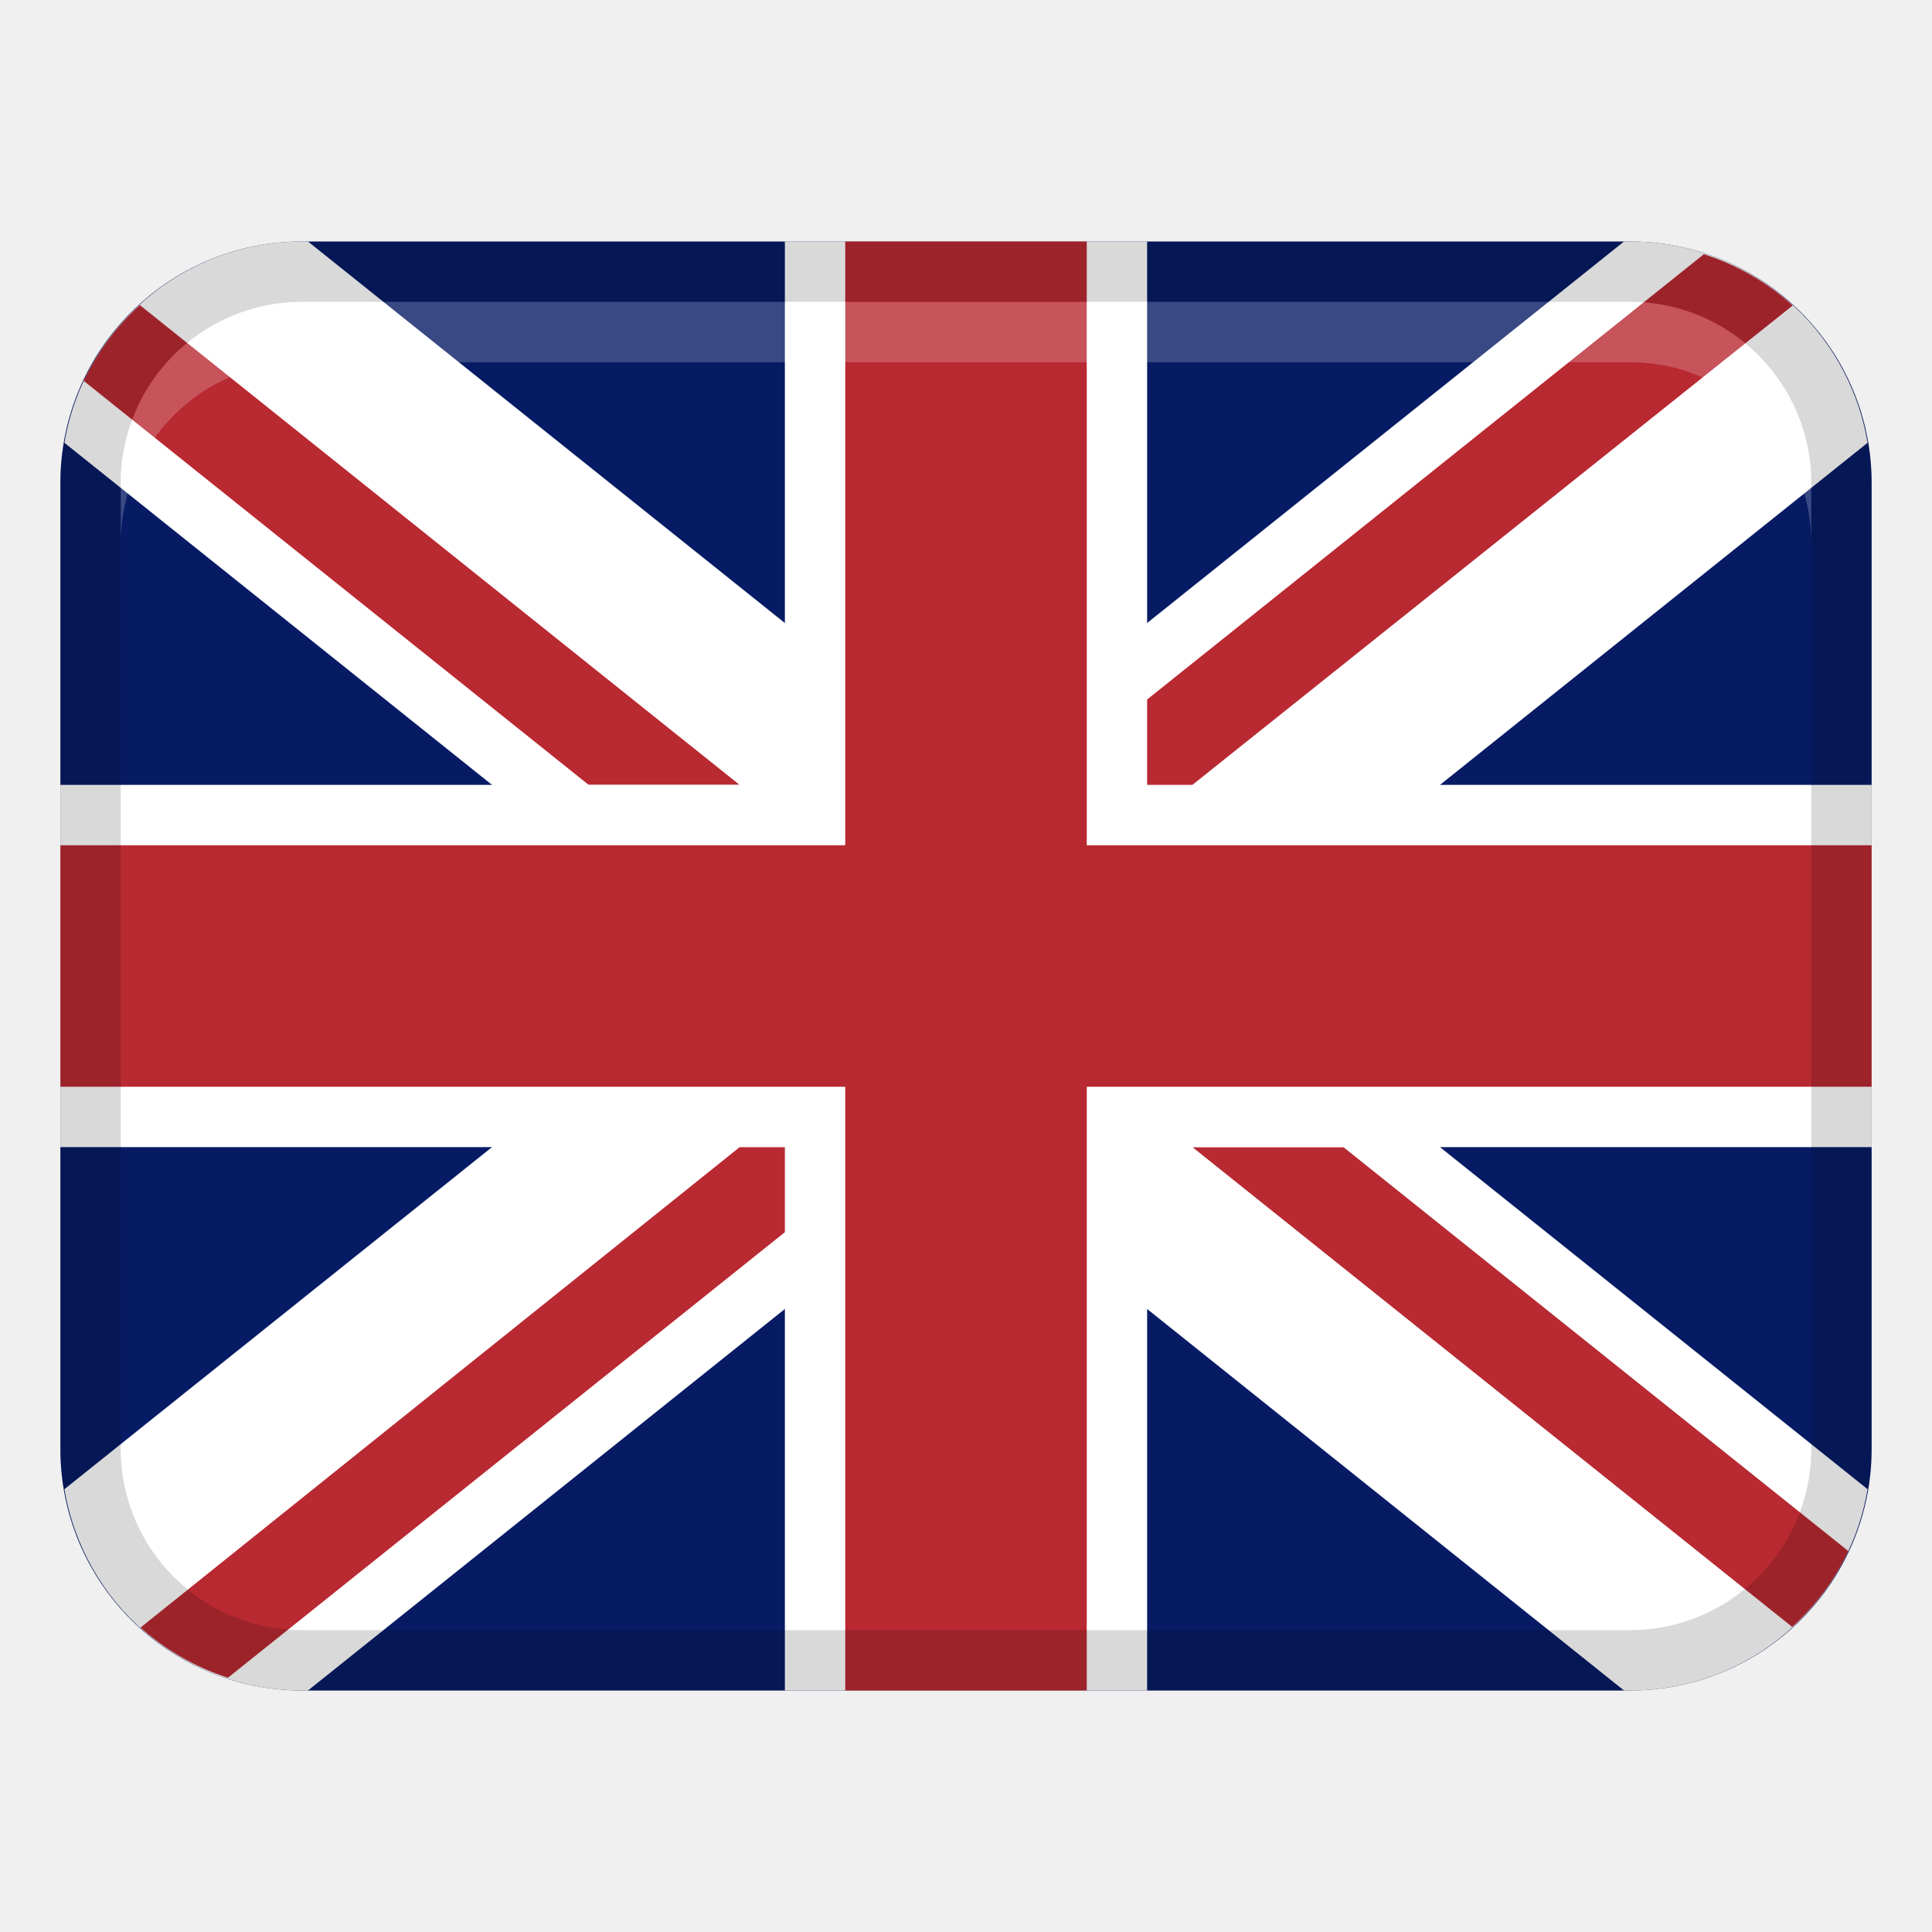
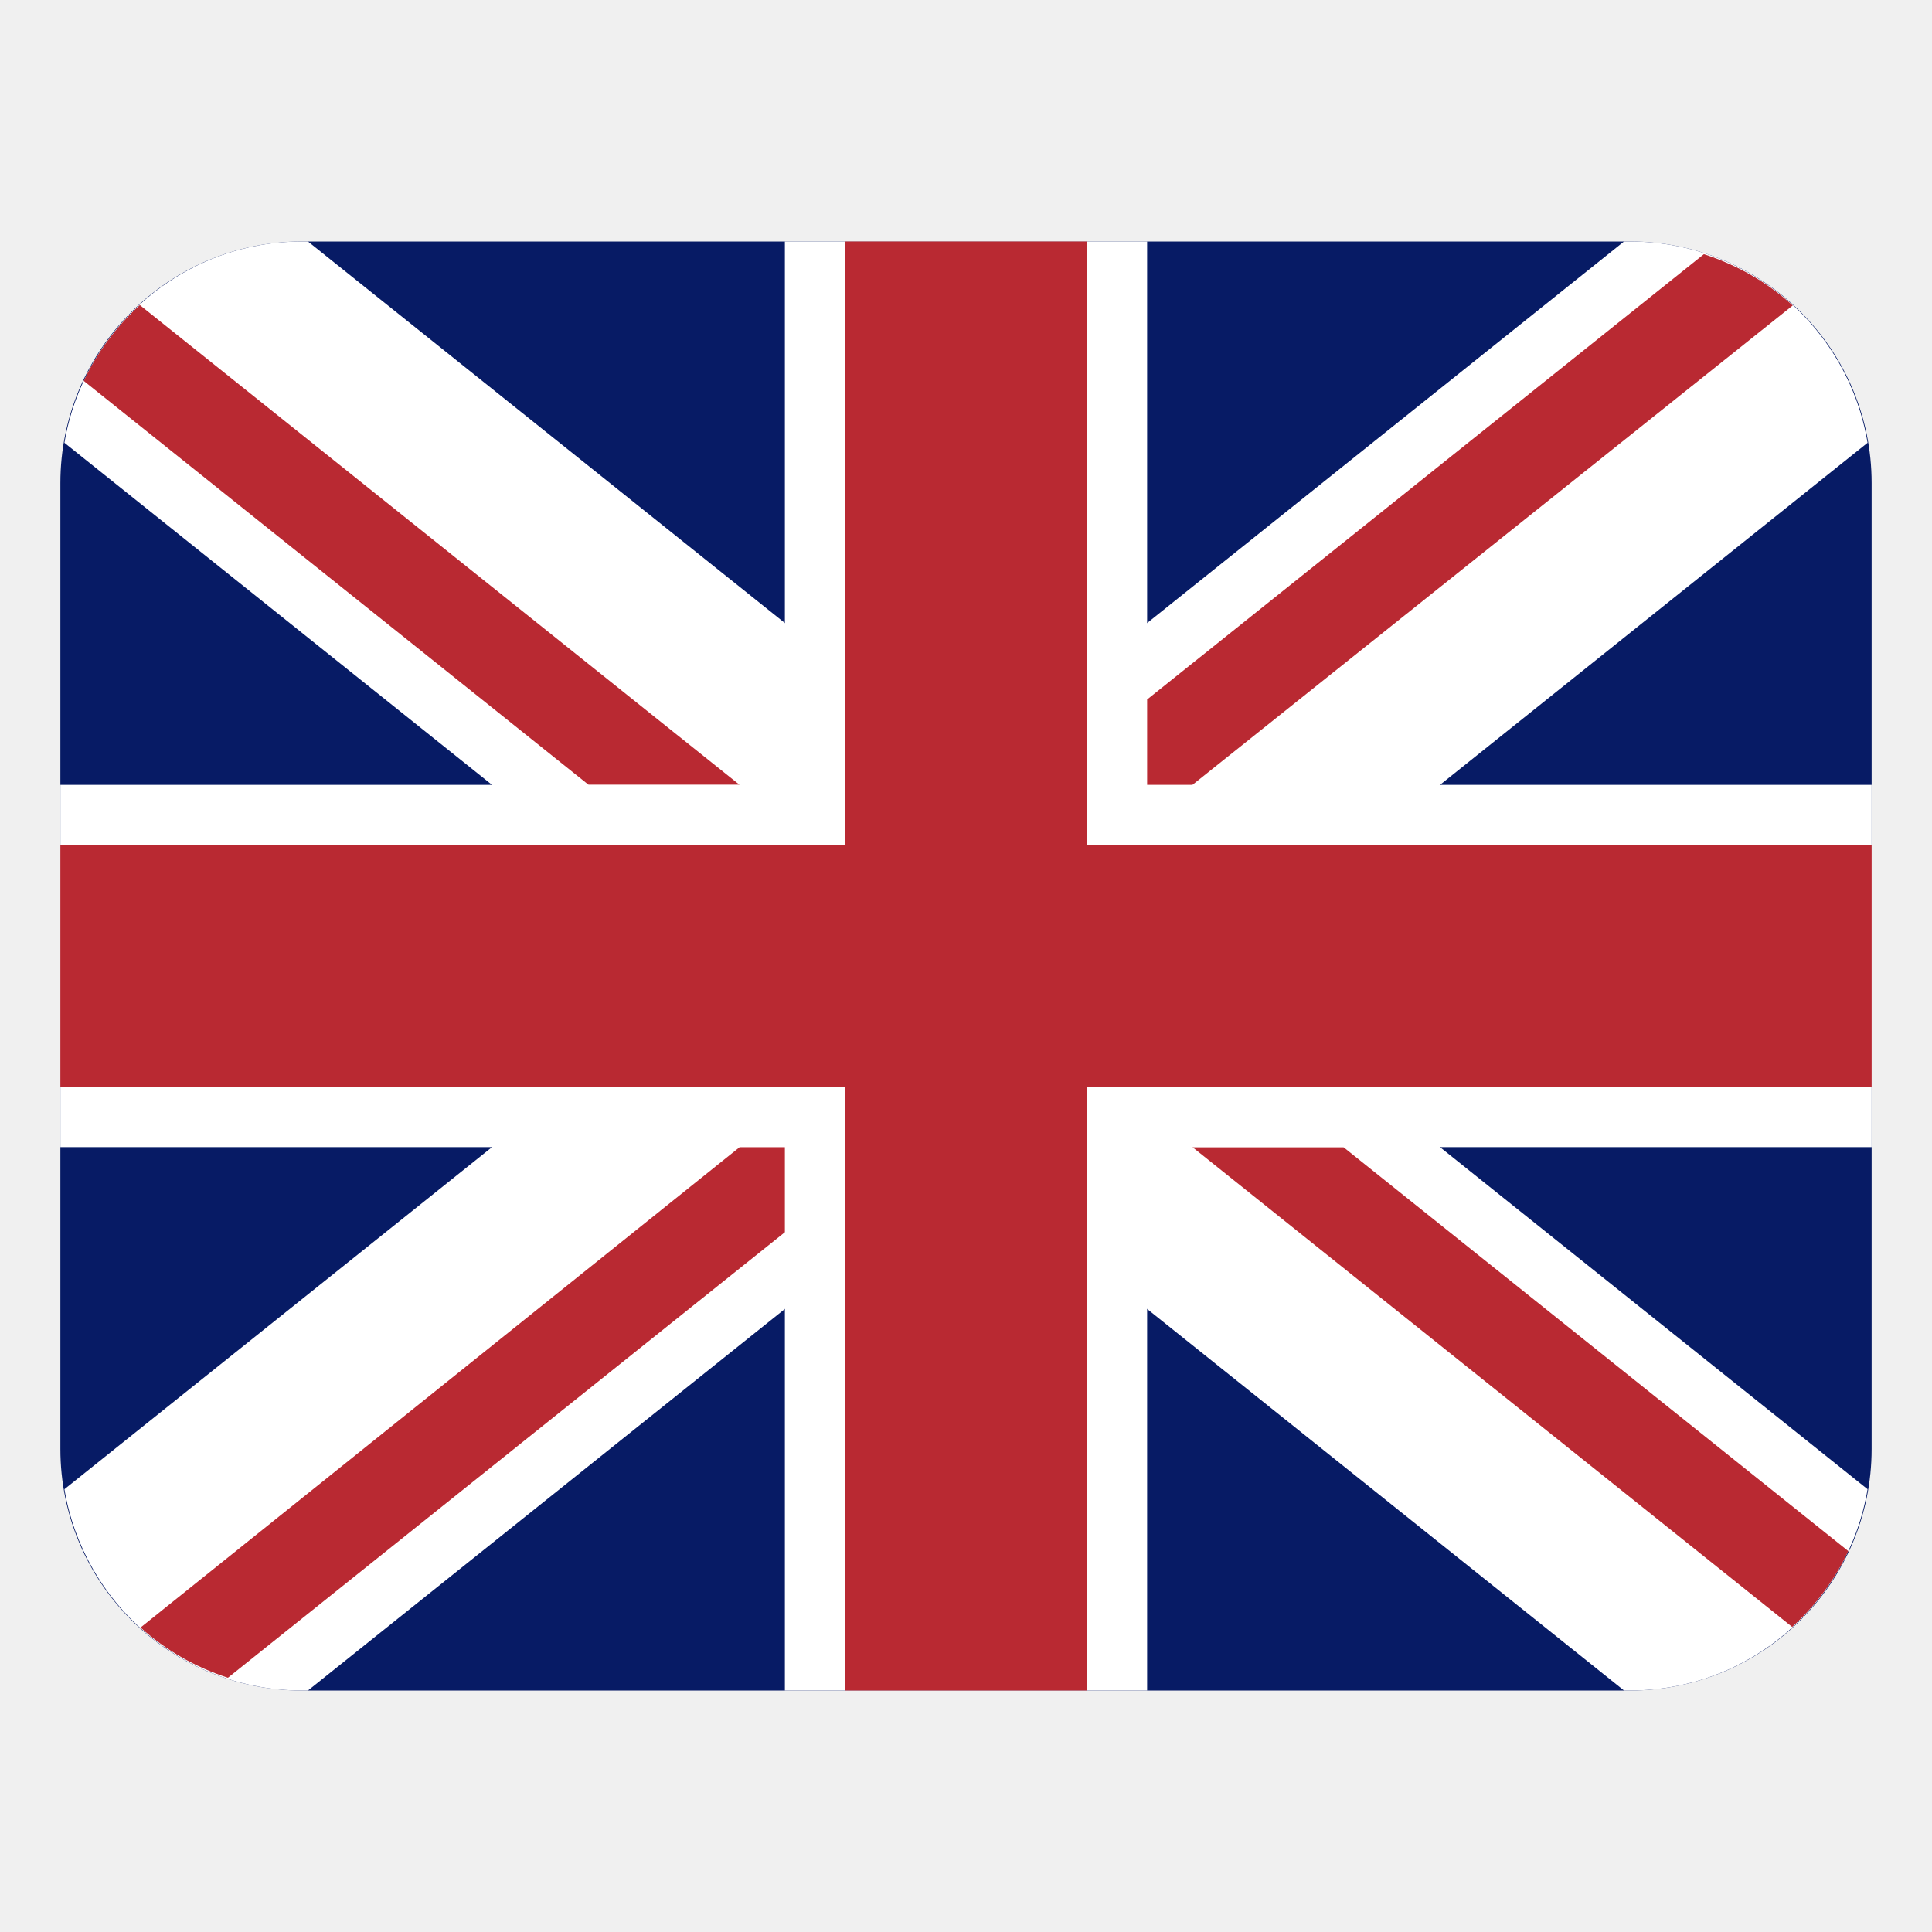
<svg xmlns="http://www.w3.org/2000/svg" width="32" height="32" viewBox="0 0 32 32">
  <rect x="1" y="4" width="30" height="24" rx="4" ry="4" fill="#071b65" />
  <path d="M5.101,4h-.101c-1.981,0-3.615,1.444-3.933,3.334L26.899,28h.101c1.981,0,3.615-1.444,3.933-3.334L5.101,4Z" fill="#fff" />
  <path d="M22.25,19h-2.5l9.934,7.947c.387-.353,.704-.777,.929-1.257l-8.363-6.691Z" fill="#b92932" />
  <path d="M1.387,6.309l8.363,6.691h2.5L2.316,5.053c-.387,.353-.704,.777-.929,1.257Z" fill="#b92932" />
  <path d="M5,28h.101L30.933,7.334c-.318-1.891-1.952-3.334-3.933-3.334h-.101L1.067,24.666c.318,1.891,1.952,3.334,3.933,3.334Z" fill="#fff" />
  <rect x="13" y="4" width="6" height="24" fill="#fff" />
  <rect x="1" y="13" width="30" height="6" fill="#fff" />
  <rect x="14" y="4" width="4" height="24" fill="#b92932" />
  <rect x="14" y="1" width="4" height="30" transform="translate(32) rotate(90)" fill="#b92932" />
  <path d="M28.222,4.21l-9.222,7.376v1.414h.75l9.943-7.94c-.419-.384-.918-.671-1.471-.85Z" fill="#b92932" />
  <path d="M2.328,26.957c.414,.374,.904,.656,1.447,.832l9.225-7.38v-1.408h-.75L2.328,26.957Z" fill="#b92932" />
-   <path d="M27,4H5c-2.209,0-4,1.791-4,4V24c0,2.209,1.791,4,4,4H27c2.209,0,4-1.791,4-4V8c0-2.209-1.791-4-4-4Zm3,20c0,1.654-1.346,3-3,3H5c-1.654,0-3-1.346-3-3V8c0-1.654,1.346-3,3-3H27c1.654,0,3,1.346,3,3V24Z" opacity=".15" />
-   <path d="M27,5H5c-1.657,0-3,1.343-3,3v1c0-1.657,1.343-3,3-3H27c1.657,0,3,1.343,3,3v-1c0-1.657-1.343-3-3-3Z" fill="#fff" opacity=".2" />
</svg>
